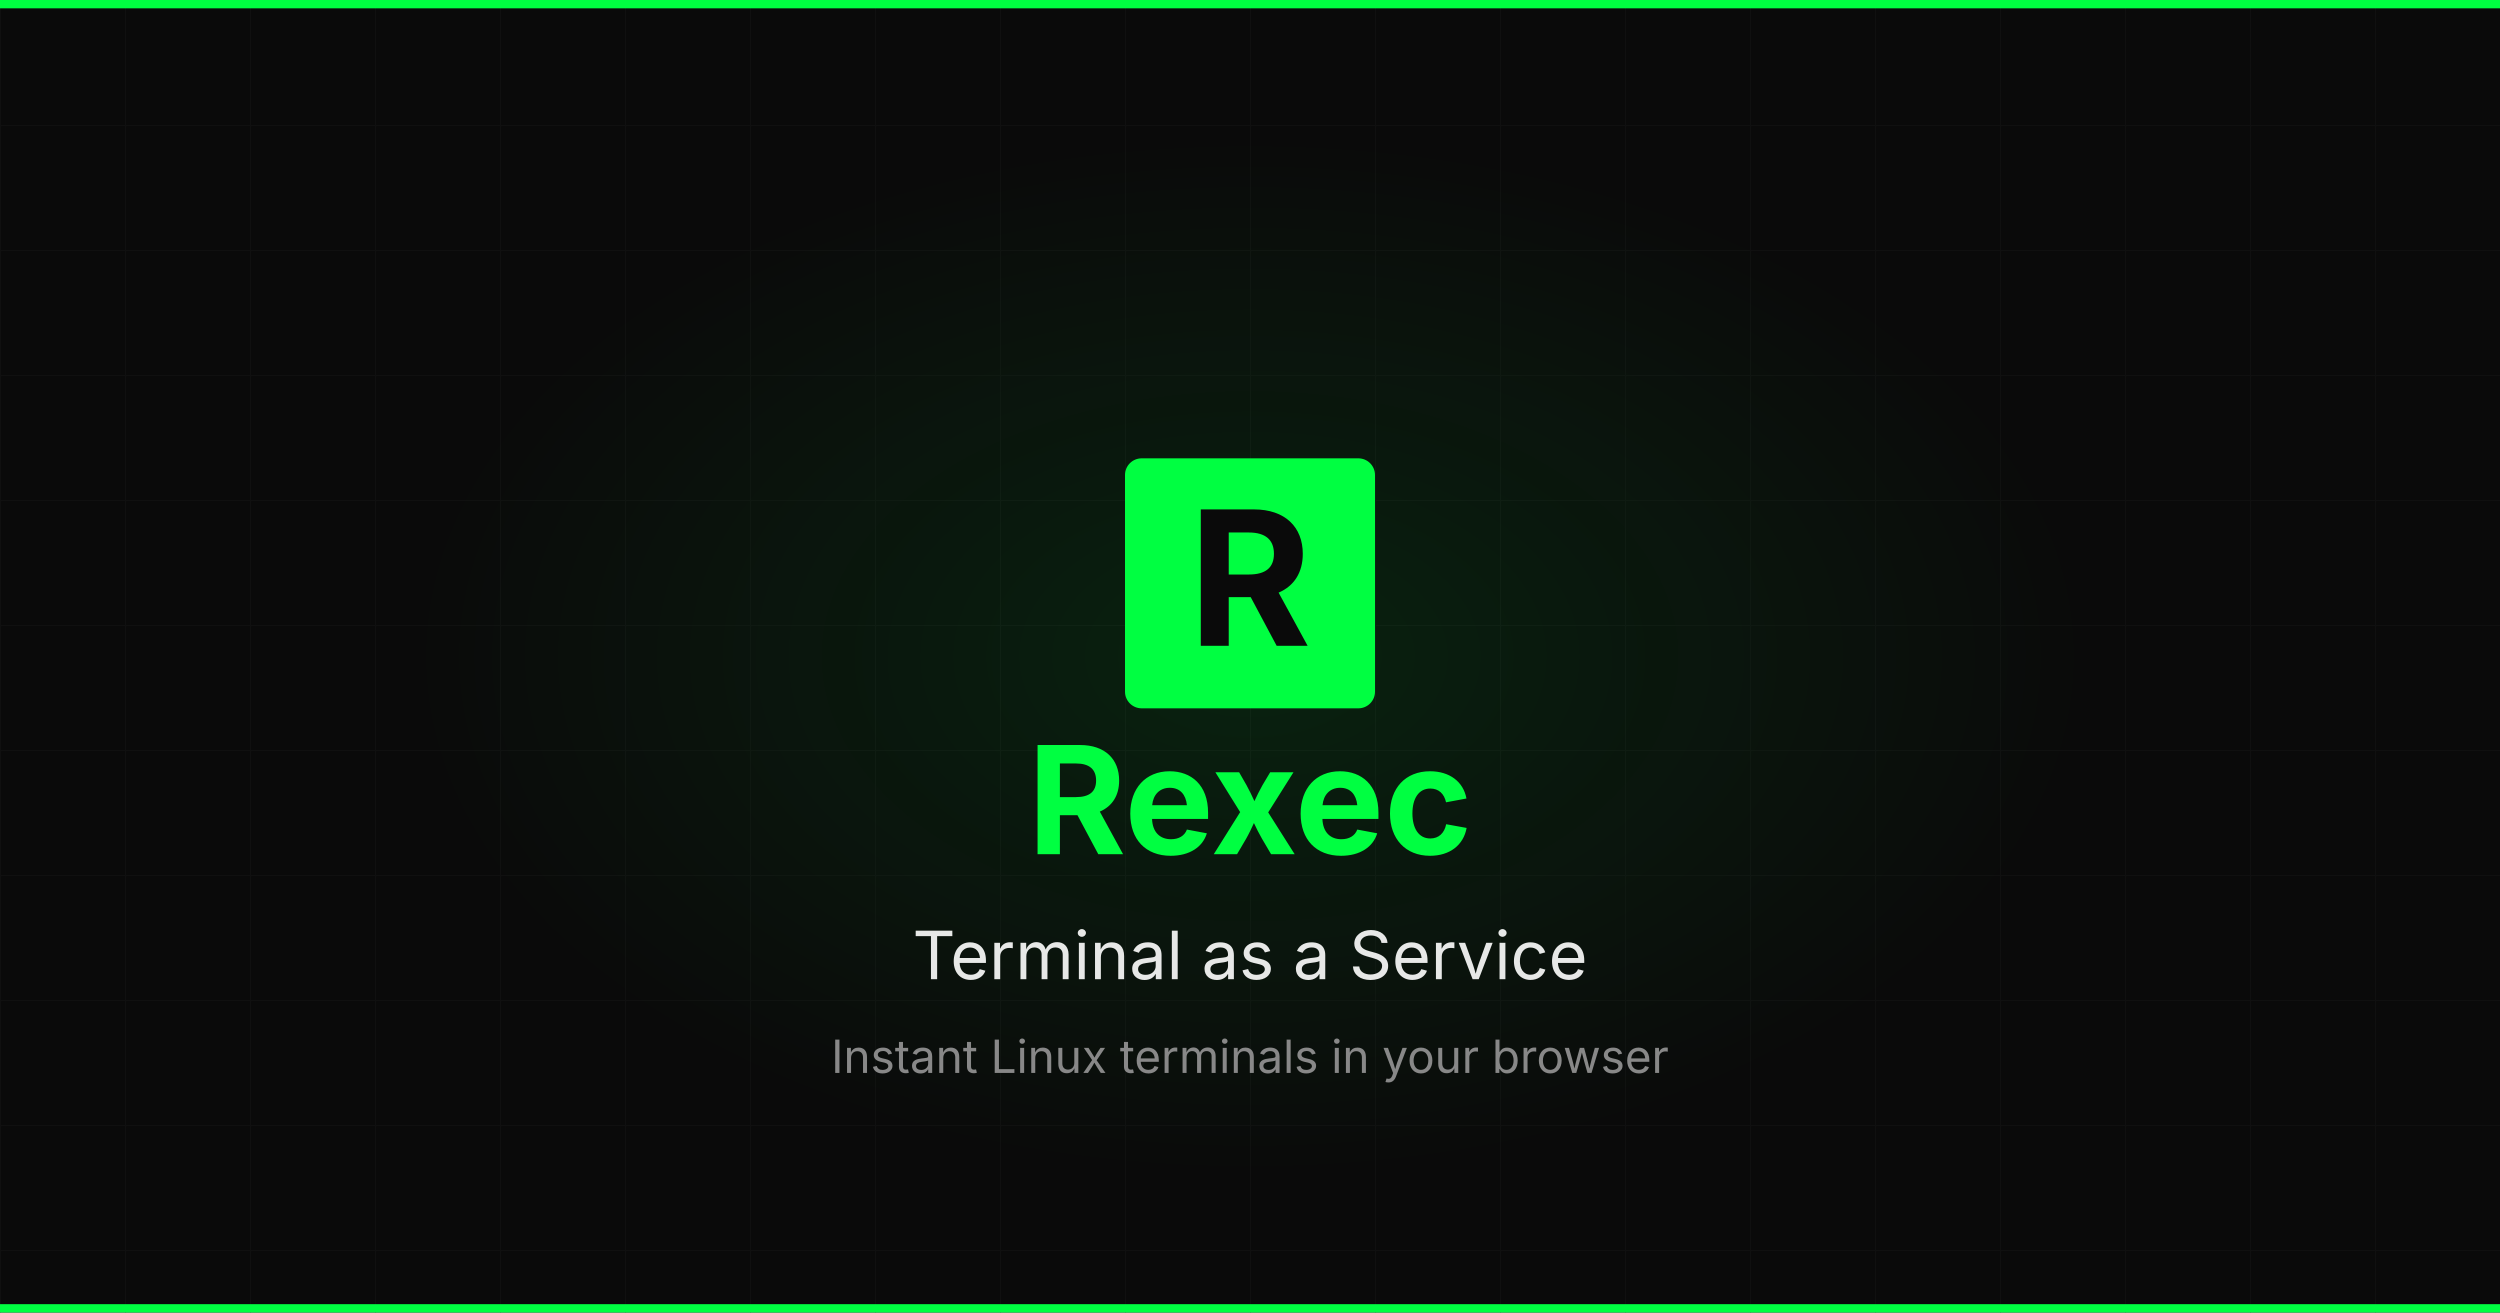
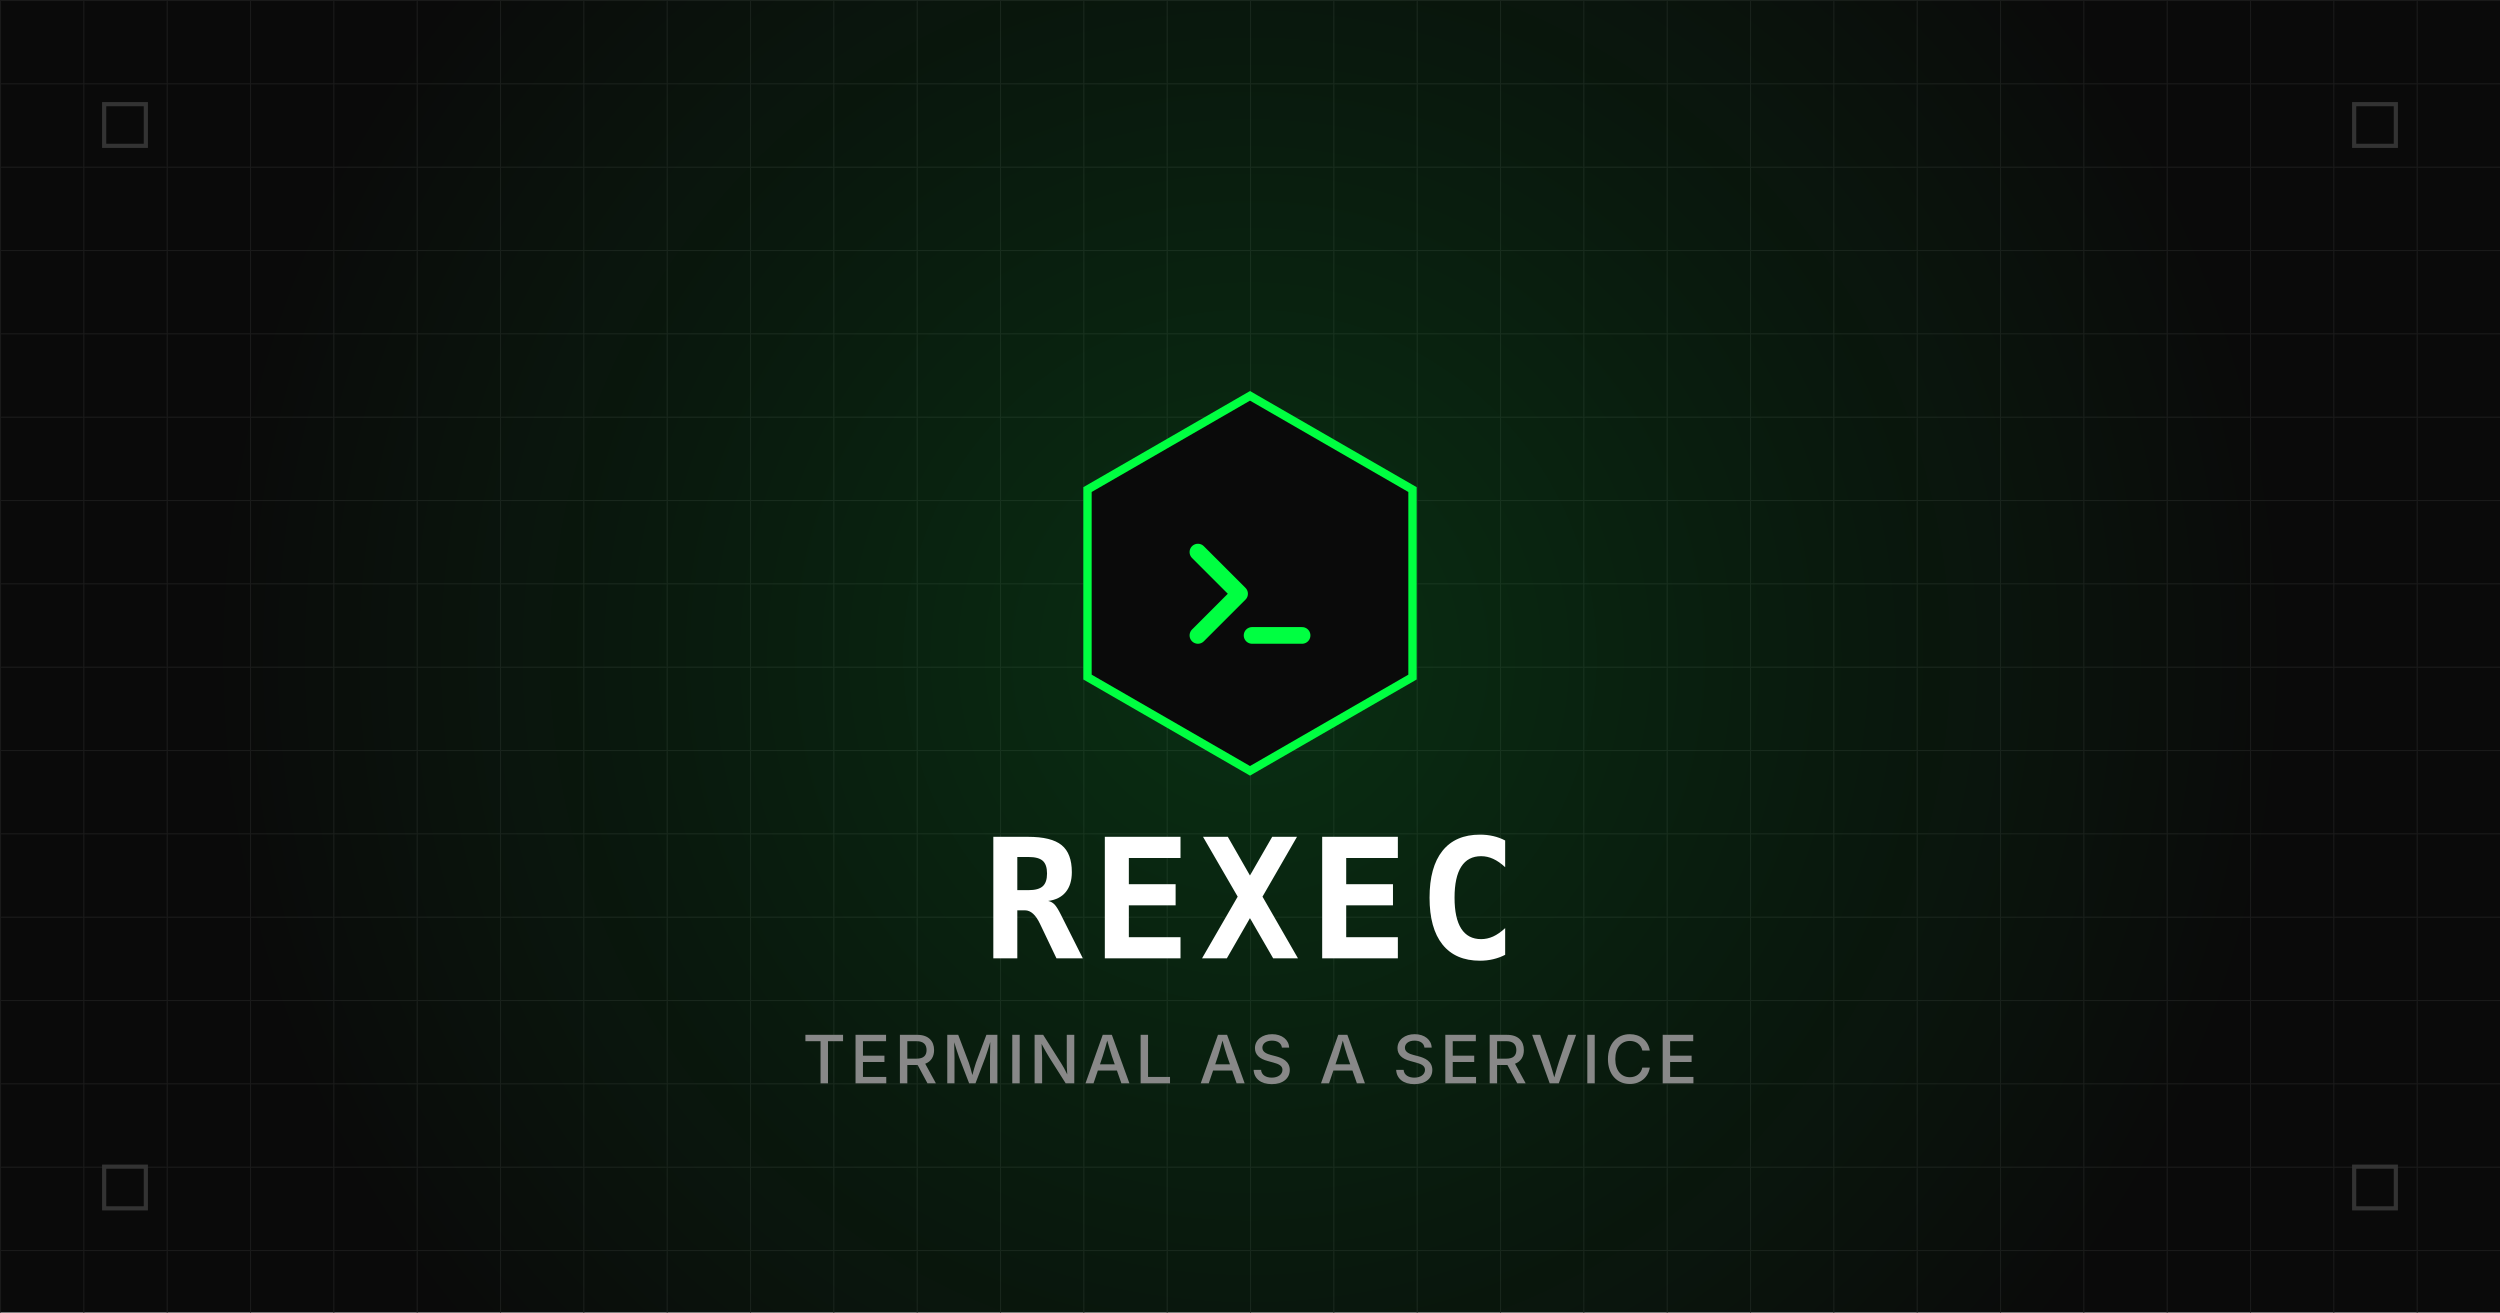
- <svg xmlns="http://www.w3.org/2000/svg" viewBox="0 0 1200 630">
-   <rect width="1200" height="630" fill="#0a0a0a" />
+ <svg xmlns="http://www.w3.org/2000/svg" width="1200" height="630" viewBox="0 0 1200 630" fill="none">
+   <rect width="1200" height="630" fill="#0A0A0A" />
  <defs>
-     <pattern id="grid" width="60" height="60" patternUnits="userSpaceOnUse">
-       <path d="M 60 0 L 0 0 0 60" fill="none" stroke="#1a1a1a" stroke-width="1" />
+     <pattern id="grid" width="40" height="40" patternUnits="userSpaceOnUse">
+       <path d="M 40 0 L 0 0 0 40" fill="none" stroke="#1A1A1A" stroke-width="1" />
    </pattern>
-     <radialGradient id="glow" cx="50%" cy="50%" r="50%">
-       <stop offset="0%" stop-color="#00ff41" stop-opacity="0.1" />
-       <stop offset="100%" stop-color="#00ff41" stop-opacity="0" />
+     <radialGradient id="glow" cx="0" cy="0" r="1" gradientUnits="userSpaceOnUse" gradientTransform="translate(600 315) rotate(90) scale(500)">
+       <stop stop-color="#00FF41" stop-opacity="0.15" />
+       <stop offset="1" stop-color="#00FF41" stop-opacity="0" />
    </radialGradient>
  </defs>
-   <rect width="1200" height="630" fill="url(#grid)" opacity="0.4" />
-   <ellipse cx="600" cy="315" rx="400" ry="250" fill="url(#glow)" />
+   <rect width="1200" height="630" fill="url(#grid)" />
+   <rect width="1200" height="630" fill="url(#glow)" />
  <g transform="translate(600, 280)">
-     <rect x="-60" y="-60" width="120" height="120" fill="#00ff41" rx="8" />
-     <text x="0" y="30" font-family="Inter, system-ui, sans-serif" font-size="90" font-weight="bold" fill="#0a0a0a" text-anchor="middle">R</text>
-     <text x="0" y="130" font-family="Inter, system-ui, sans-serif" font-size="72" font-weight="700" fill="#00ff41" text-anchor="middle">Rexec</text>
+     <path d="M0 -90 L78 -45 L78 45 L0 90 L-78 45 L-78 -45 Z" fill="#0A0A0A" stroke="#00FF41" stroke-width="4" />
+     <g transform="translate(-35, -35) scale(2)">
+       <path d="M5 10L15 20L5 30" stroke="#00FF41" stroke-width="4" stroke-linecap="round" stroke-linejoin="round" />
+       <line x1="18" y1="30" x2="30" y2="30" stroke="#00FF41" stroke-width="4" stroke-linecap="round" />
+     </g>
  </g>
-   <text x="600" y="470" font-family="Inter, system-ui, sans-serif" font-size="32" fill="#ffffff" text-anchor="middle" opacity="0.9">Terminal as a Service</text>
-   <text x="600" y="515" font-family="Inter, system-ui, sans-serif" font-size="22" fill="#888888" text-anchor="middle">Instant Linux terminals in your browser</text>
-   <rect x="0" y="0" width="1200" height="4" fill="#00ff41" />
-   <rect x="0" y="626" width="1200" height="4" fill="#00ff41" />
+   <text x="600" y="460" font-family="JetBrains Mono, monospace" font-weight="bold" font-size="80" fill="#FFFFFF" text-anchor="middle" letter-spacing="4">REXEC</text>
+   <text x="600" y="520" font-family="Inter, sans-serif" font-weight="500" font-size="32" fill="#888888" text-anchor="middle" letter-spacing="2">TERMINAL AS A SERVICE</text>
+   <rect x="50" y="50" width="20" height="20" stroke="#333" stroke-width="2" />
+   <rect x="1130" y="50" width="20" height="20" stroke="#333" stroke-width="2" />
+   <rect x="50" y="560" width="20" height="20" stroke="#333" stroke-width="2" />
+   <rect x="1130" y="560" width="20" height="20" stroke="#333" stroke-width="2" />
</svg>
